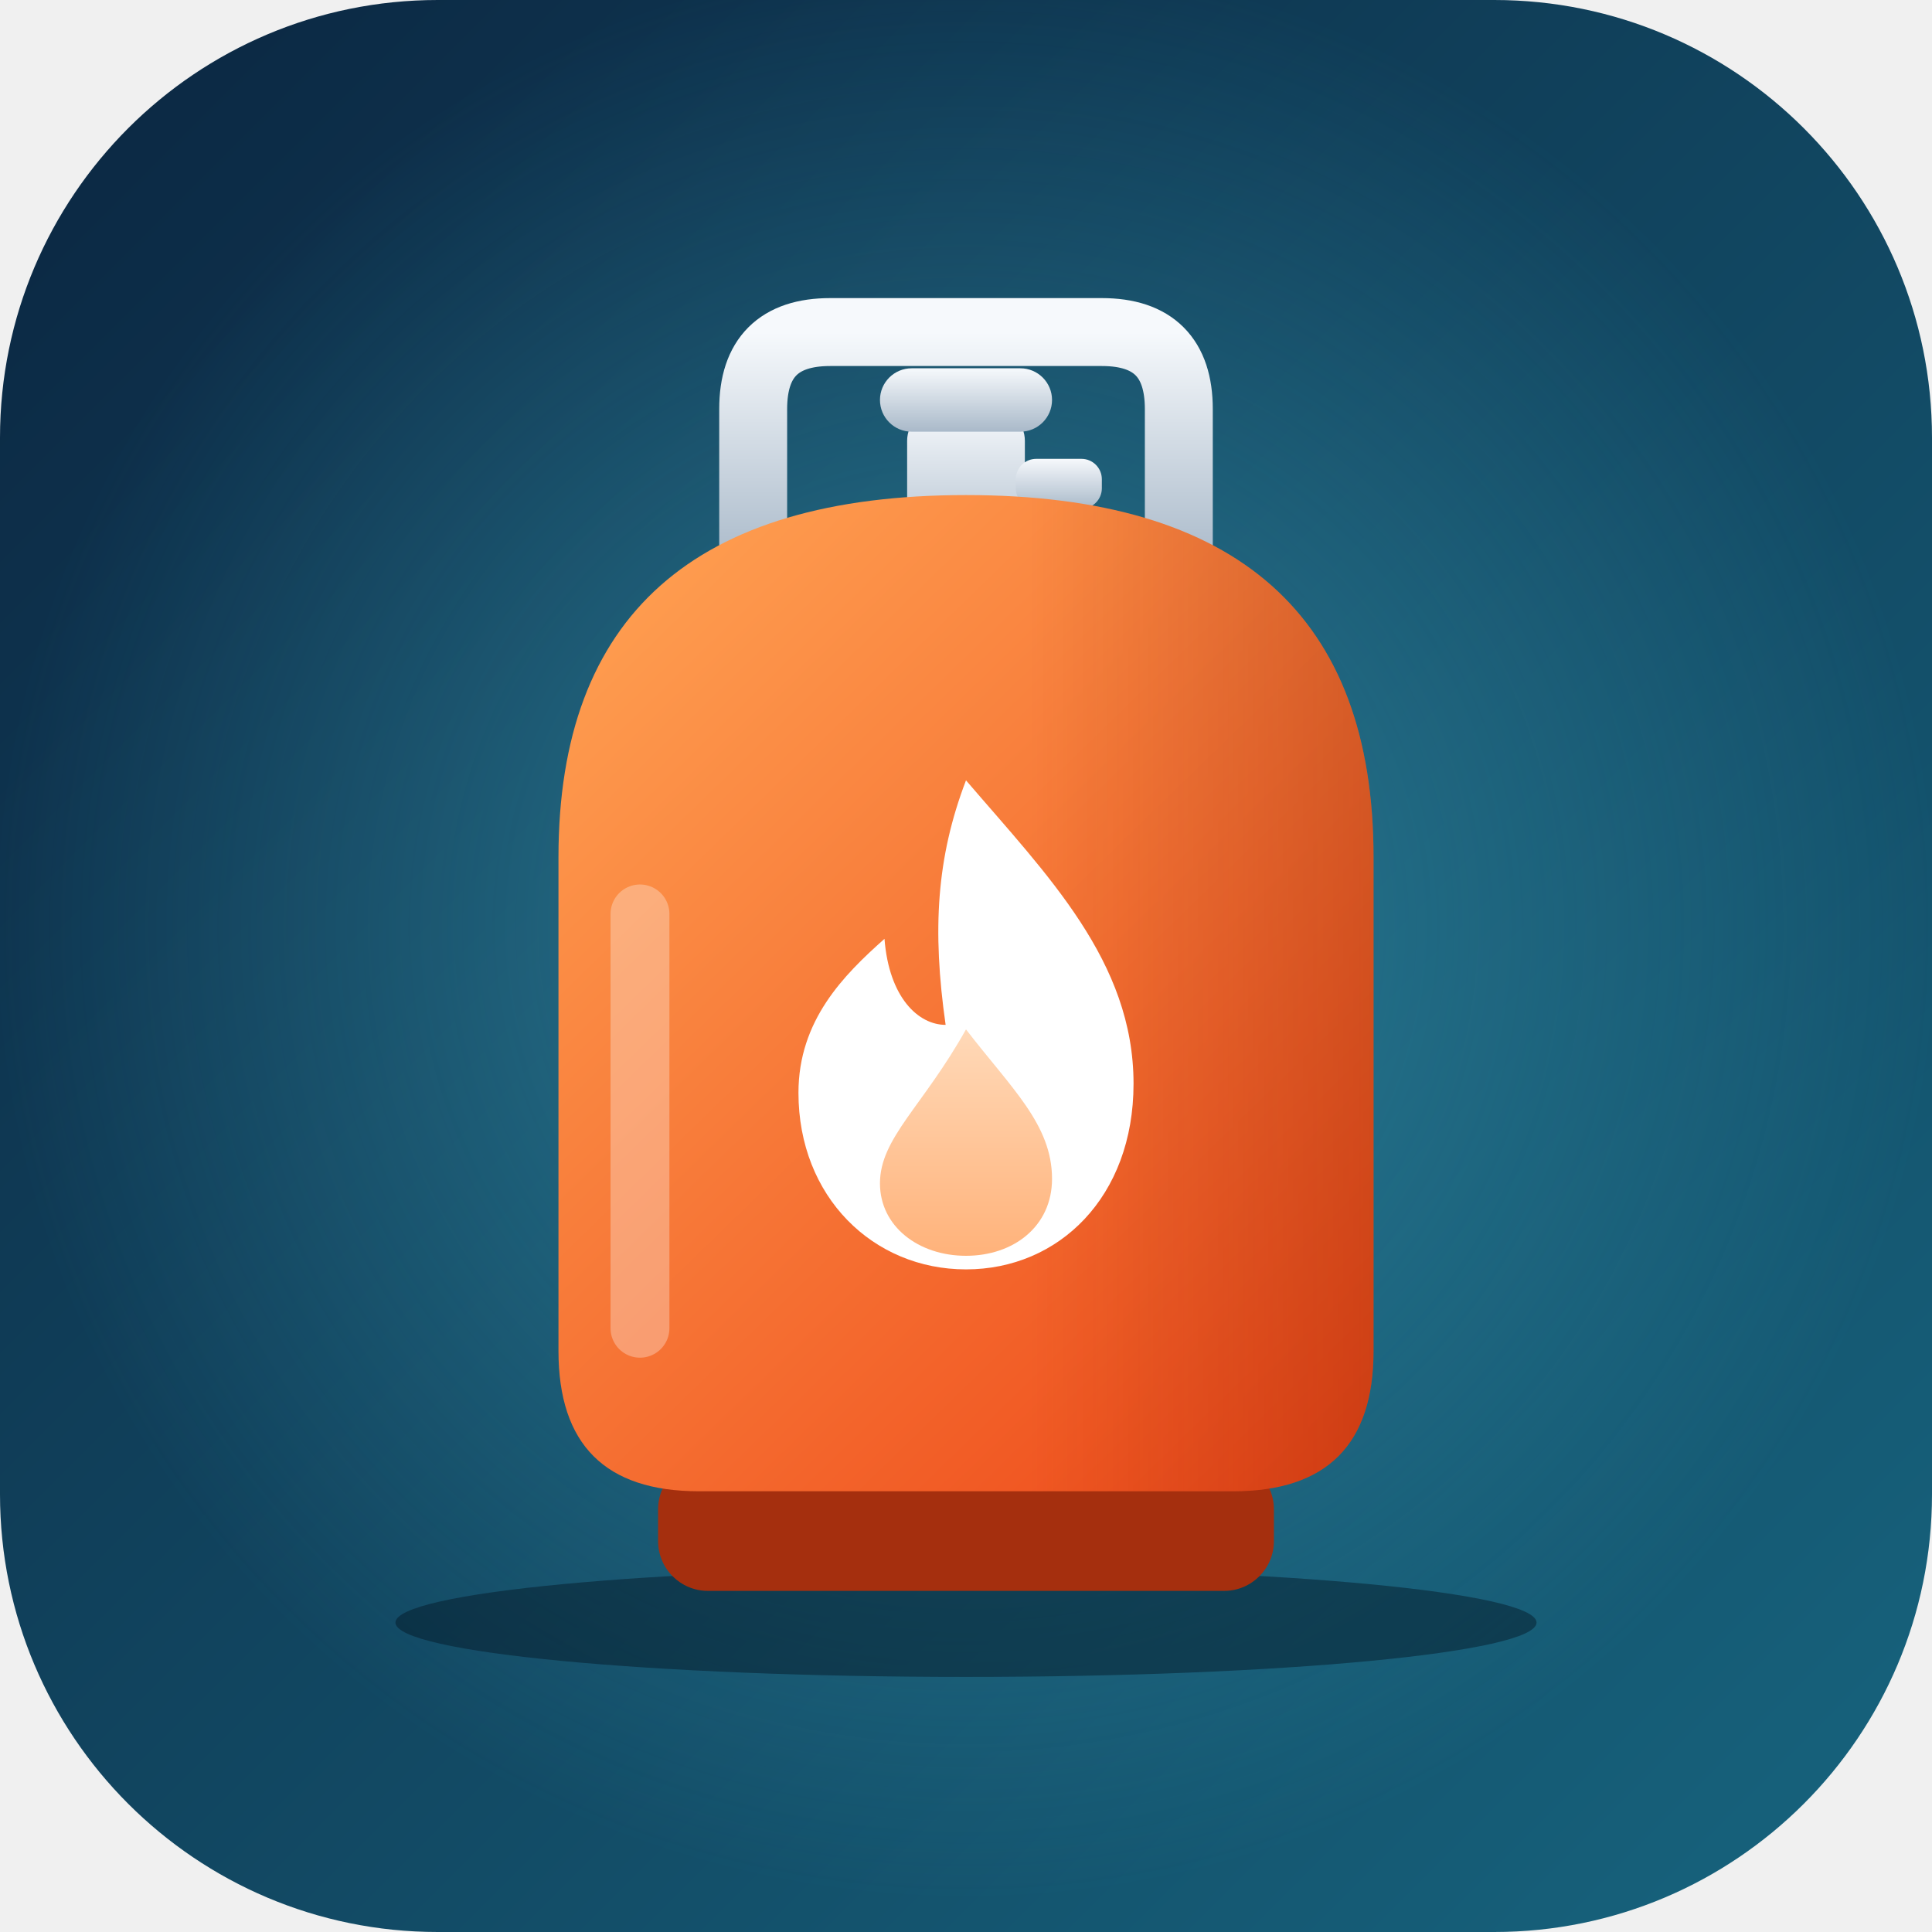
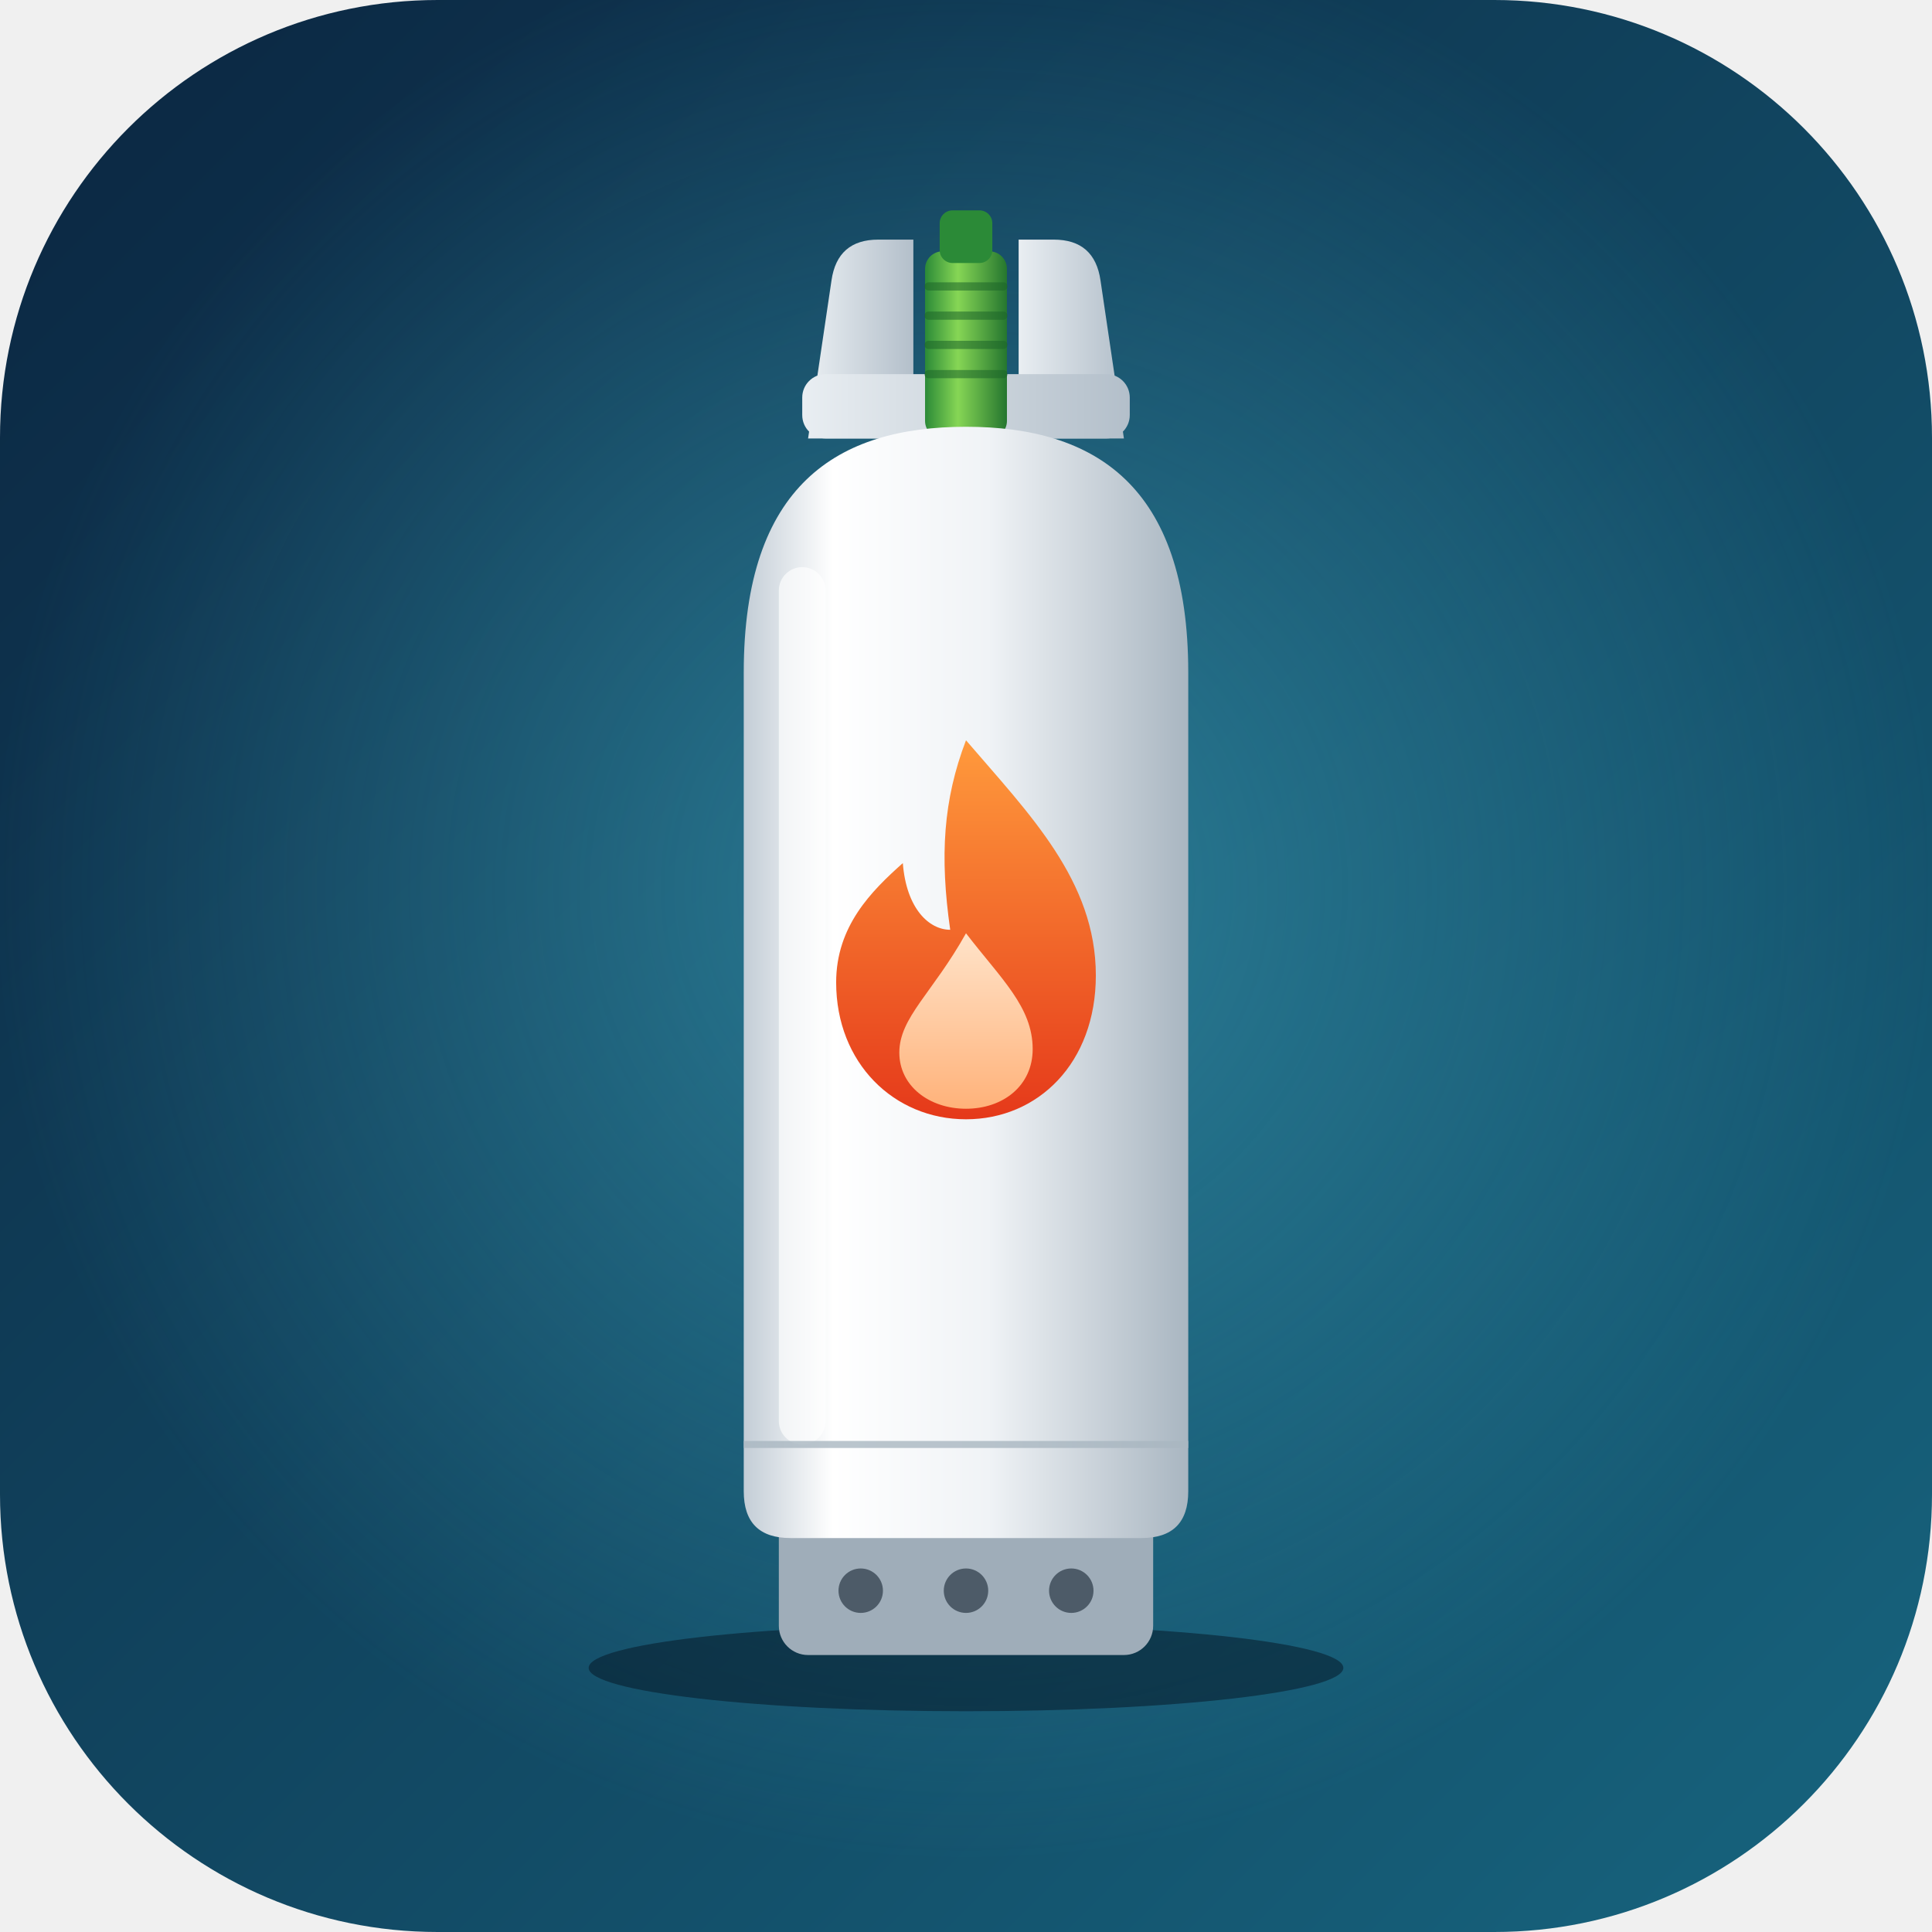
<svg xmlns="http://www.w3.org/2000/svg" viewBox="0 0 1024 1024" width="1024" height="1024">
  <clipPath id="rr">
    <rect width="1024" height="1024" rx="232" />
  </clipPath>
  <g clip-path="url(#rr)">
    <defs>
      <linearGradient id="bg" x1="0" y1="0" x2="1" y2="1">
        <stop offset="0" stop-color="#0b2540" />
        <stop offset="1" stop-color="#17657f" />
      </linearGradient>
-       <radialGradient id="glow" cx="50%" cy="48%" r="50%">
+       <radialGradient id="glow" cx="50%" cy="46%" r="50%">
        <stop offset="0" stop-color="#46b8cf" stop-opacity="0.5" />
        <stop offset="1" stop-color="#46b8cf" stop-opacity="0" />
      </radialGradient>
-       <linearGradient id="body" x1="0.1" y1="0" x2="0.9" y2="1">
-         <stop offset="0" stop-color="#ffa152" />
-         <stop offset="1" stop-color="#ee4a1a" />
+       <linearGradient id="shell" x1="0" y1="0" x2="1" y2="0">
+         <stop offset="0" stop-color="#c3cdd6" />
+         <stop offset="0.2" stop-color="#ffffff" />
+         <stop offset="0.55" stop-color="#f0f3f6" />
+         <stop offset="1" stop-color="#a9b6c1" />
      </linearGradient>
-       <linearGradient id="metal" x1="0" y1="0" x2="0" y2="1">
-         <stop offset="0" stop-color="#f6f9fc" />
-         <stop offset="1" stop-color="#a9b9c9" />
+       <linearGradient id="guard" x1="0" y1="0" x2="1" y2="0">
+         <stop offset="0" stop-color="#e9eef2" />
+         <stop offset="1" stop-color="#b3bfca" />
+       </linearGradient>
+       <linearGradient id="green" x1="0" y1="0" x2="1" y2="0">
+         <stop offset="0" stop-color="#2b8a37" />
+         <stop offset="0.4" stop-color="#86d655" />
+         <stop offset="1" stop-color="#25762f" />
+       </linearGradient>
+       <linearGradient id="flameG" x1="0" y1="0" x2="0" y2="1">
+         <stop offset="0" stop-color="#ff9a3c" />
+         <stop offset="1" stop-color="#e5391a" />
      </linearGradient>
      <linearGradient id="flameIn" x1="0" y1="0" x2="0" y2="1">
-         <stop offset="0" stop-color="#ffd9b8" />
+         <stop offset="0" stop-color="#ffe3c9" />
        <stop offset="1" stop-color="#ffb27a" />
-       </linearGradient>
-       <clipPath id="bodyclip">
-         <path d="M332 520 Q332 360 512 360 Q692 360 692 520 L692 738 Q692 800 630 800 L394 800 Q332 800 332 738 Z" />
-       </clipPath>
-       <linearGradient id="shade" x1="0" y1="0" x2="1" y2="0">
-         <stop offset="0" stop-color="#7a1d05" stop-opacity="0" />
-         <stop offset="1" stop-color="#7a1d05" stop-opacity="0.3" />
      </linearGradient>
    </defs>
    <rect width="1024" height="1024" fill="url(#bg)" />
    <rect width="1024" height="1024" fill="url(#glow)" />
-     <g transform="translate(512 524) scale(1.2) translate(-512 -578)">
-       <ellipse cx="512" cy="858" rx="252" ry="24" fill="#031322" opacity="0.45" />
-       <rect x="376" y="786" width="272" height="58" rx="22" fill="#a52f0e" />
-       <path d="M418 392 V322 Q418 288 452 288 H572 Q606 288 606 322 V392" fill="none" stroke="url(#metal)" stroke-width="30" stroke-linecap="round" />
-       <rect x="486" y="322" width="52" height="70" rx="14" fill="url(#metal)" />
-       <rect x="474" y="304" width="76" height="28" rx="14" fill="url(#metal)" />
-       <rect x="534" y="344" width="38" height="22" rx="9" fill="url(#metal)" />
-       <path d="M332 520 Q332 360 512 360 Q692 360 692 520 L692 738 Q692 800 630 800 L394 800 Q332 800 332 738 Z" fill="url(#body)" />
-       <g clip-path="url(#bodyclip)">
-         <rect x="540" y="340" width="170" height="480" fill="url(#shade)" />
+     <ellipse cx="512" cy="884" rx="200" ry="23" fill="#031322" opacity="0.5" />
+     <g transform="translate(357 96) scale(3.1)">
+       <rect x="18" y="226" width="64" height="26" rx="5" fill="#9fadb9" />
+       <circle cx="32" cy="241" r="3.8" fill="#4d5b68" />
+       <circle cx="50" cy="241" r="3.8" fill="#4d5b68" />
+       <circle cx="68" cy="241" r="3.8" fill="#4d5b68" />
+       <path d="M23 44 L27 17 Q28 10 35 10 H41 V44 Z" fill="url(#guard)" />
+       <path d="M77 44 L73 17 Q72 10 65 10 H59 V44 Z" fill="url(#guard)" />
+       <rect x="22" y="33" width="56" height="11" rx="4" fill="url(#guard)" />
+       <rect x="43" y="12" width="14" height="32" rx="3" fill="url(#green)" />
+       <rect x="45.5" y="5" width="9" height="9" rx="2.2" fill="#2b8a37" />
+       <g stroke="#1c6528" stroke-width="1.4" stroke-opacity="0.55" stroke-linecap="round">
+         <path d="M43.6 18H56.4M43.6 23H56.4M43.6 28H56.4M43.6 33H56.4" />
      </g>
-       <path d="M368 545 V728" stroke="#ffffff" stroke-opacity="0.3" stroke-width="26" stroke-linecap="round" fill="none" />
-       <path d="M512 486 C548 528 586 566 586 620 C586 670 553 702 512 702 C471 702 438 670 438 624 C438 592 458 572 476 556 C478 582 491 594 503 594 C497 552 499 520 512 486 Z" fill="#ffffff" />
-       <path d="M512 596 C532 622 550 638 550 662 C550 683 533 696 512 696 C491 696 474 683 474 664 C474 644 493 630 512 596 Z" fill="url(#flameIn)" />
+       <path d="M12 84C12 52 28 42 50 42C72 42 88 52 88 84V224Q88 232 80 232H20Q12 232 12 224Z" fill="url(#shell)" />
+       <rect x="18" y="66" width="8" height="150" rx="4" fill="#ffffff" opacity="0.65" />
+       <path d="M12 216H88" stroke="#a9b6c1" stroke-width="1.2" opacity="0.8" />
+       <g transform="translate(50 128) scale(0.3) translate(-512 -594)">
+         <path d="M512 486 C548 528 586 566 586 620 C586 670 553 702 512 702 C471 702 438 670 438 624 C438 592 458 572 476 556 C478 582 491 594 503 594 C497 552 499 520 512 486 Z" fill="url(#flameG)" />
+         <path d="M512 596 C532 622 550 638 550 662 C550 683 533 696 512 696 C491 696 474 683 474 664 C474 644 493 630 512 596 Z" fill="url(#flameIn)" />
+       </g>
    </g>
  </g>
</svg>
